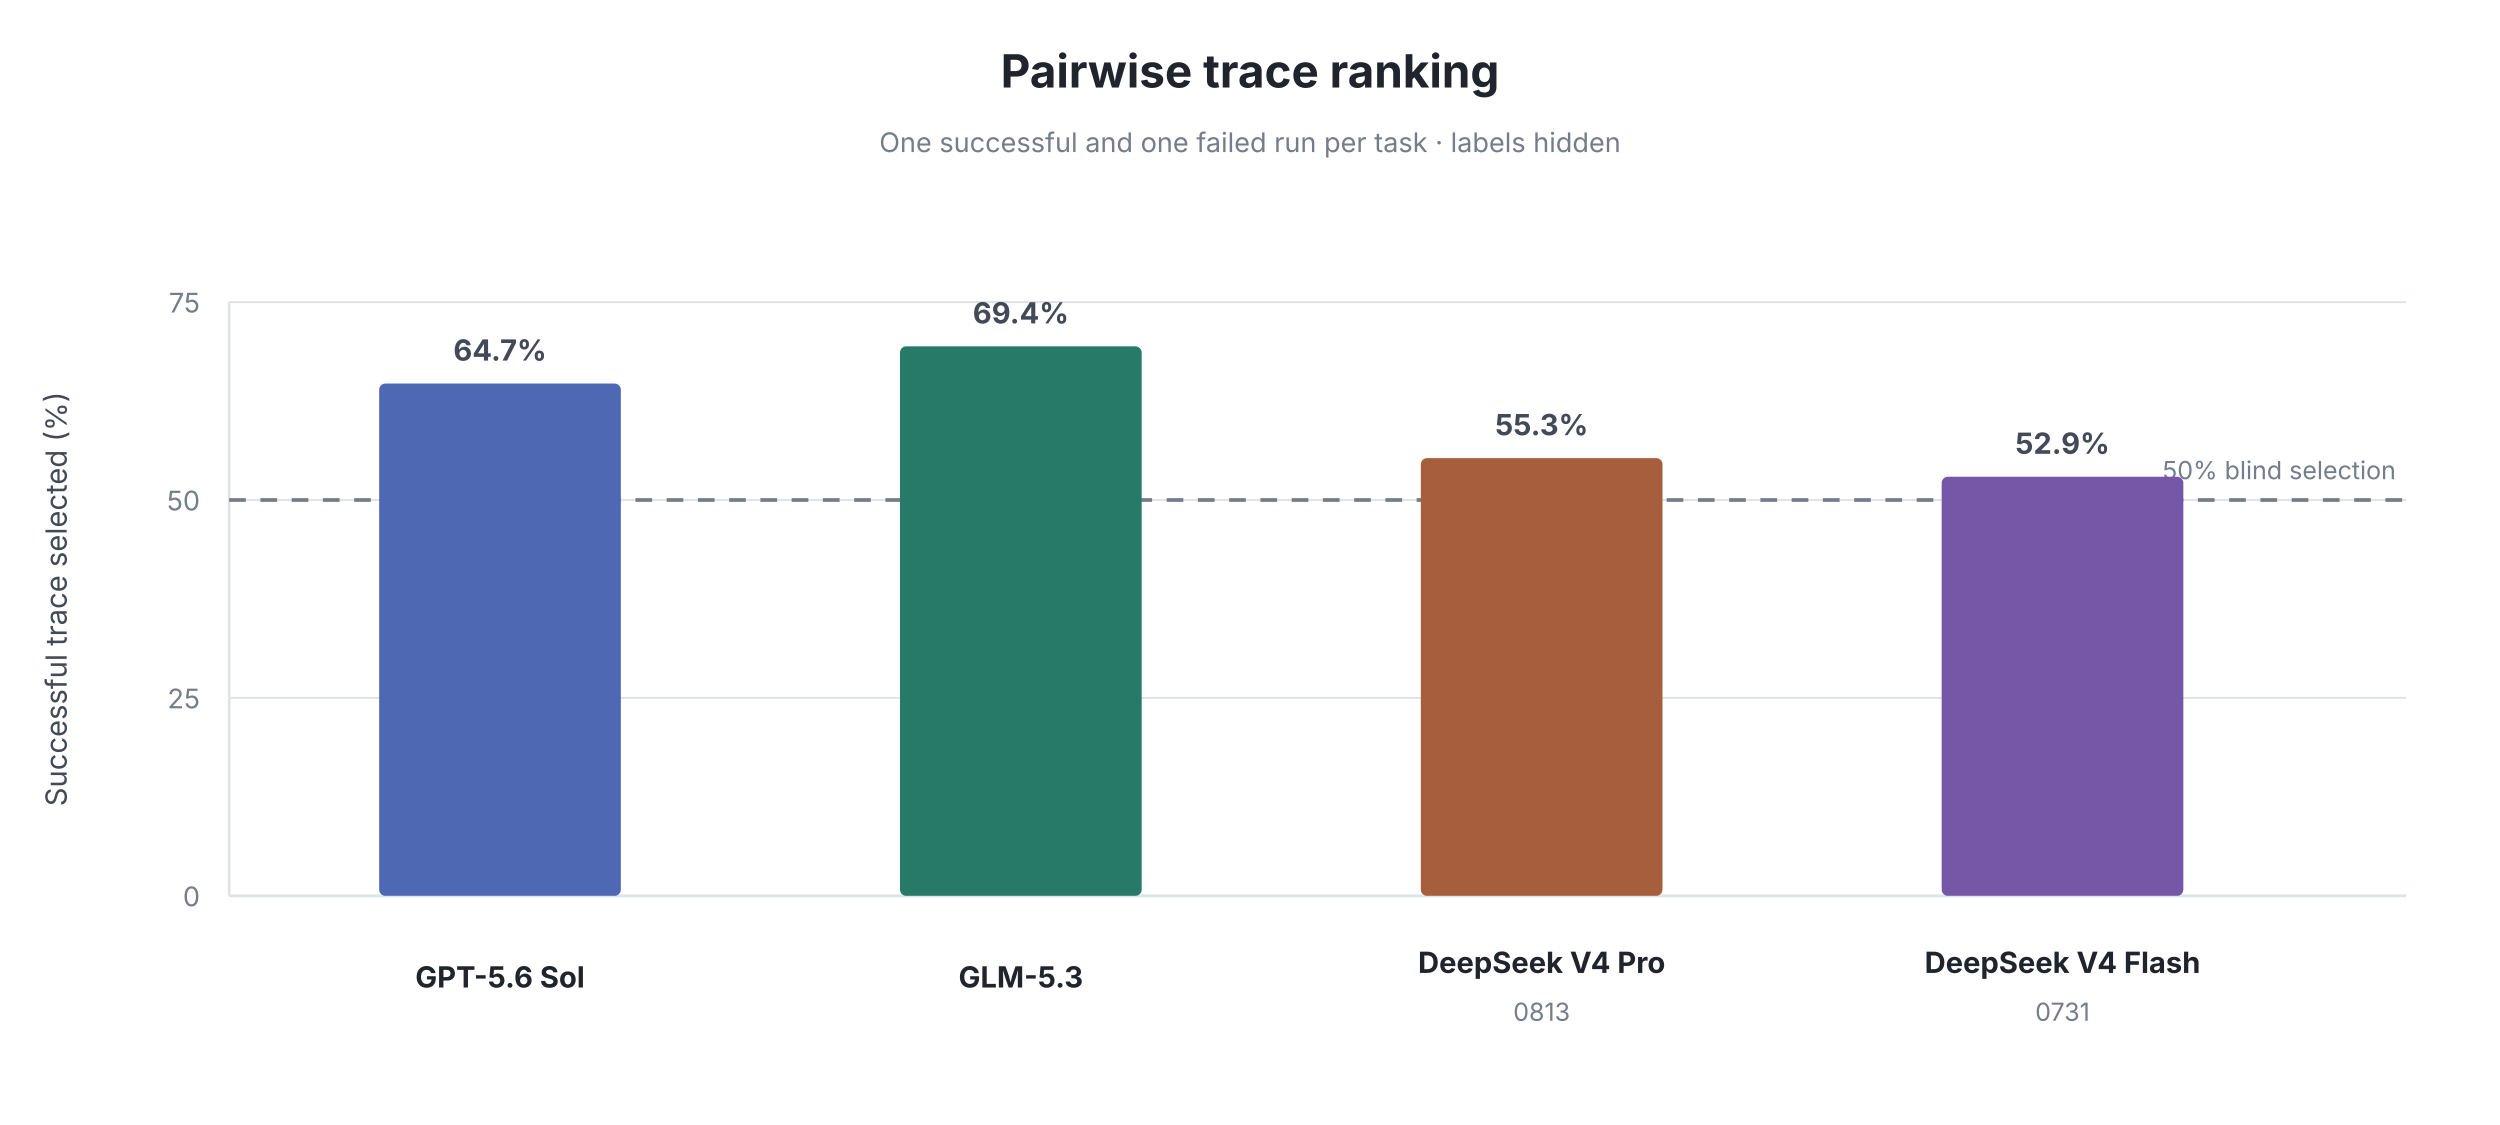
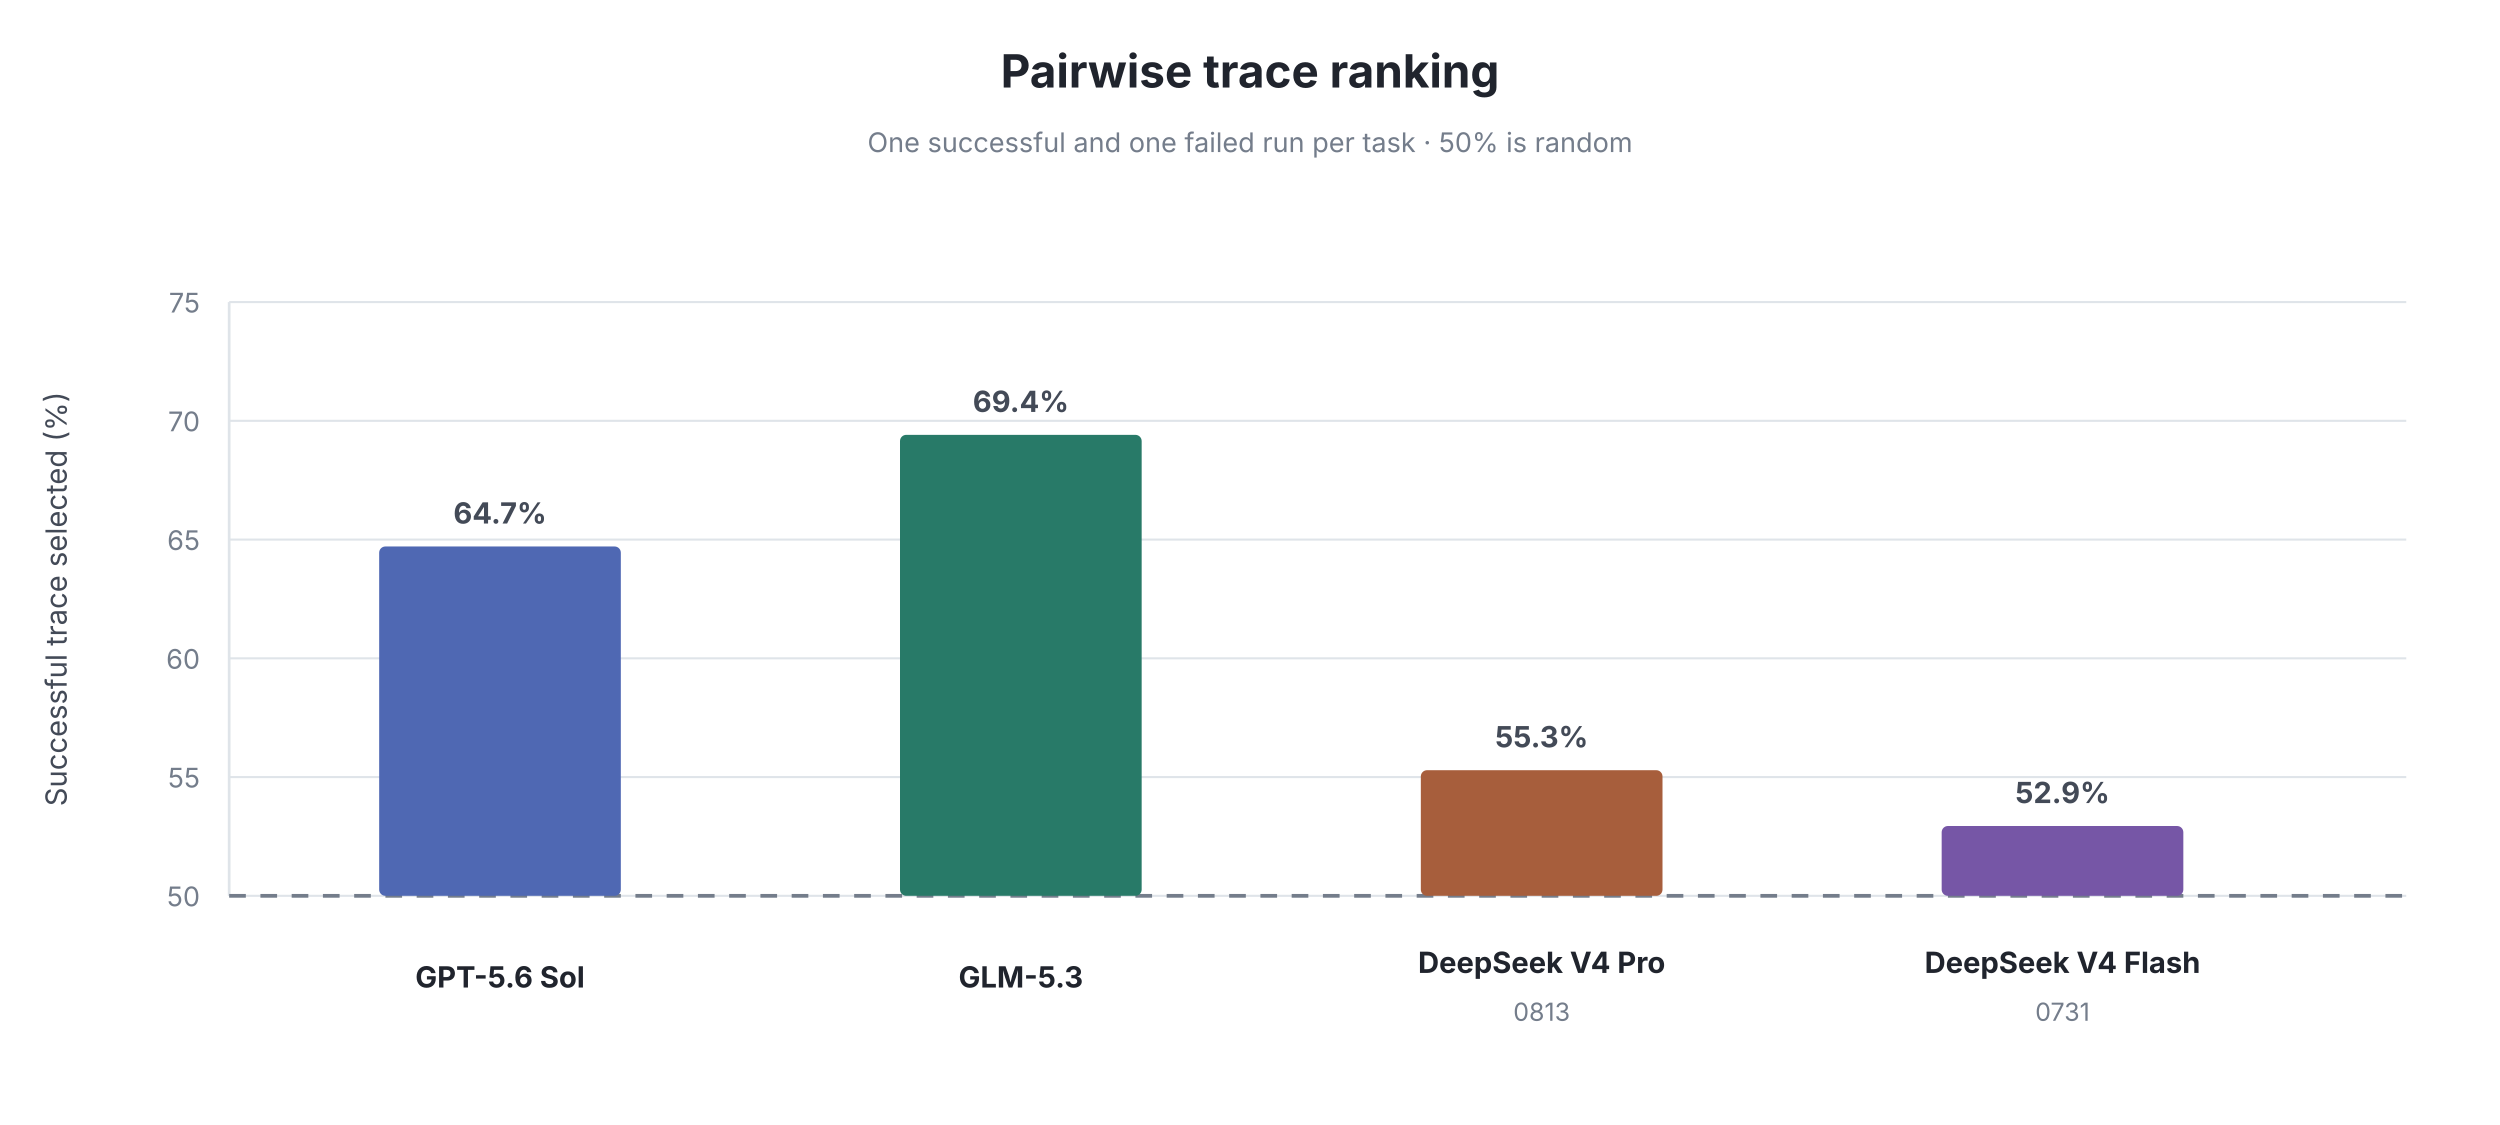
<svg xmlns="http://www.w3.org/2000/svg" width="1200" height="540" viewBox="0 0 1200 540" role="img">
  <rect x="0" y="0" width="1200" height="540" rx="0" fill="white" stroke="none" stroke-width="0" />
  <text x="600.0" y="42" text-anchor="middle" font-family="-apple-system, BlinkMacSystemFont, Segoe UI, sans-serif" font-size="22" font-weight="700" fill="#20242D">Pairwise trace ranking</text>
-   <text x="600.0" y="73" text-anchor="middle" font-family="-apple-system, BlinkMacSystemFont, Segoe UI, sans-serif" font-size="13" font-weight="400" fill="#747D8B">One successful and one failed run per task · labels hidden</text>
+   <text x="600.0" y="73" text-anchor="middle" font-family="-apple-system, BlinkMacSystemFont, Segoe UI, sans-serif" font-size="13" font-weight="400" fill="#747D8B">One successful and one failed run per task · 50% is random</text>
  <line x1="110" y1="430.0" x2="1155" y2="430.0" stroke="#DFE4E9" stroke-width="1" />
-   <text x="96" y="435.0" text-anchor="end" font-family="-apple-system, BlinkMacSystemFont, Segoe UI, sans-serif" font-size="13" font-weight="400" fill="#747D8B">0</text>
-   <line x1="110" y1="335.0" x2="1155" y2="335.0" stroke="#DFE4E9" stroke-width="1" />
-   <text x="96" y="340.0" text-anchor="end" font-family="-apple-system, BlinkMacSystemFont, Segoe UI, sans-serif" font-size="13" font-weight="400" fill="#747D8B">25</text>
-   <line x1="110" y1="240.0" x2="1155" y2="240.0" stroke="#DFE4E9" stroke-width="1" />
-   <text x="96" y="245.0" text-anchor="end" font-family="-apple-system, BlinkMacSystemFont, Segoe UI, sans-serif" font-size="13" font-weight="400" fill="#747D8B">50</text>
+   <text x="96" y="435.0" text-anchor="end" font-family="-apple-system, BlinkMacSystemFont, Segoe UI, sans-serif" font-size="13" font-weight="400" fill="#747D8B">50</text>
+   <line x1="110" y1="373.0" x2="1155" y2="373.0" stroke="#DFE4E9" stroke-width="1" />
+   <text x="96" y="378.0" text-anchor="end" font-family="-apple-system, BlinkMacSystemFont, Segoe UI, sans-serif" font-size="13" font-weight="400" fill="#747D8B">55</text>
+   <line x1="110" y1="316.0" x2="1155" y2="316.0" stroke="#DFE4E9" stroke-width="1" />
+   <text x="96" y="321.0" text-anchor="end" font-family="-apple-system, BlinkMacSystemFont, Segoe UI, sans-serif" font-size="13" font-weight="400" fill="#747D8B">60</text>
+   <line x1="110" y1="259.0" x2="1155" y2="259.0" stroke="#DFE4E9" stroke-width="1" />
+   <text x="96" y="264.0" text-anchor="end" font-family="-apple-system, BlinkMacSystemFont, Segoe UI, sans-serif" font-size="13" font-weight="400" fill="#747D8B">65</text>
+   <line x1="110" y1="202.0" x2="1155" y2="202.0" stroke="#DFE4E9" stroke-width="1" />
+   <text x="96" y="207.0" text-anchor="end" font-family="-apple-system, BlinkMacSystemFont, Segoe UI, sans-serif" font-size="13" font-weight="400" fill="#747D8B">70</text>
  <line x1="110" y1="145.0" x2="1155" y2="145.0" stroke="#DFE4E9" stroke-width="1" />
  <text x="96" y="150.0" text-anchor="end" font-family="-apple-system, BlinkMacSystemFont, Segoe UI, sans-serif" font-size="13" font-weight="400" fill="#747D8B">75</text>
  <line x1="110" y1="145" x2="110" y2="430" stroke="#DFE4E9" stroke-width="1.3" />
-   <line x1="110" y1="430" x2="1155" y2="430" stroke="#DFE4E9" stroke-width="1.3" />
  <text x="32" y="287.5" text-anchor="middle" font-family="-apple-system, BlinkMacSystemFont, Segoe UI, sans-serif" font-size="14" font-weight="400" fill="#434A57" transform="rotate(-90 32 287.5)">Successful trace selected (%)</text>
-   <line x1="110" y1="240.0" x2="1155" y2="240.0" stroke="#747D8B" stroke-width="1.8" stroke-dasharray="8 7" />
-   <text x="1150" y="230.0" text-anchor="end" font-family="-apple-system, BlinkMacSystemFont, Segoe UI, sans-serif" font-size="12" font-weight="400" fill="#747D8B">50% blind selection</text>
-   <rect x="182.0" y="184.102" width="116" height="245.898" rx="3" fill="#4F68B3" stroke="none" stroke-width="0" />
-   <text x="240" y="173.102" text-anchor="middle" font-family="-apple-system, BlinkMacSystemFont, Segoe UI, sans-serif" font-size="14" font-weight="700" fill="#434A57">64.7%</text>
+   <line x1="110" y1="430.0" x2="1155" y2="430.0" stroke="#747D8B" stroke-width="1.8" stroke-dasharray="8 7" />
+   <rect x="182.0" y="262.306" width="116" height="167.694" rx="3" fill="#4F68B3" stroke="none" stroke-width="0" />
+   <text x="240" y="251.306" text-anchor="middle" font-family="-apple-system, BlinkMacSystemFont, Segoe UI, sans-serif" font-size="14" font-weight="700" fill="#434A57">64.7%</text>
  <text x="240" y="474" text-anchor="middle" font-family="-apple-system, BlinkMacSystemFont, Segoe UI, sans-serif" font-size="14" font-weight="650" fill="#20242D">GPT-5.6 Sol</text>
-   <rect x="432.0" y="166.242" width="116" height="263.758" rx="3" fill="#287A68" stroke="none" stroke-width="0" />
-   <text x="490" y="155.242" text-anchor="middle" font-family="-apple-system, BlinkMacSystemFont, Segoe UI, sans-serif" font-size="14" font-weight="700" fill="#434A57">69.4%</text>
+   <rect x="432.0" y="208.726" width="116" height="221.274" rx="3" fill="#287A68" stroke="none" stroke-width="0" />
+   <text x="490" y="197.726" text-anchor="middle" font-family="-apple-system, BlinkMacSystemFont, Segoe UI, sans-serif" font-size="14" font-weight="700" fill="#434A57">69.4%</text>
  <text x="490" y="474" text-anchor="middle" font-family="-apple-system, BlinkMacSystemFont, Segoe UI, sans-serif" font-size="14" font-weight="650" fill="#20242D">GLM-5.3</text>
-   <rect x="682.0" y="219.898" width="116" height="210.102" rx="3" fill="#A75E3C" stroke="none" stroke-width="0" />
-   <text x="740" y="208.898" text-anchor="middle" font-family="-apple-system, BlinkMacSystemFont, Segoe UI, sans-serif" font-size="14" font-weight="700" fill="#434A57">55.3%</text>
+   <rect x="682.0" y="369.694" width="116" height="60.306" rx="3" fill="#A75E3C" stroke="none" stroke-width="0" />
+   <text x="740" y="358.694" text-anchor="middle" font-family="-apple-system, BlinkMacSystemFont, Segoe UI, sans-serif" font-size="14" font-weight="700" fill="#434A57">55.3%</text>
  <text x="740" y="467" text-anchor="middle" font-family="-apple-system, BlinkMacSystemFont, Segoe UI, sans-serif" font-size="14" font-weight="650" fill="#20242D">DeepSeek V4 Pro</text>
  <text x="740" y="490" text-anchor="middle" font-family="-apple-system, BlinkMacSystemFont, Segoe UI, sans-serif" font-size="12" font-weight="400" fill="#747D8B">0813</text>
-   <rect x="932.0" y="228.828" width="116" height="201.172" rx="3" fill="#7656A6" stroke="none" stroke-width="0" />
-   <text x="990" y="217.828" text-anchor="middle" font-family="-apple-system, BlinkMacSystemFont, Segoe UI, sans-serif" font-size="14" font-weight="700" fill="#434A57">52.9%</text>
+   <rect x="932.0" y="396.484" width="116" height="33.516" rx="3" fill="#7656A6" stroke="none" stroke-width="0" />
+   <text x="990" y="385.484" text-anchor="middle" font-family="-apple-system, BlinkMacSystemFont, Segoe UI, sans-serif" font-size="14" font-weight="700" fill="#434A57">52.9%</text>
  <text x="990" y="467" text-anchor="middle" font-family="-apple-system, BlinkMacSystemFont, Segoe UI, sans-serif" font-size="14" font-weight="650" fill="#20242D">DeepSeek V4 Flash</text>
  <text x="990" y="490" text-anchor="middle" font-family="-apple-system, BlinkMacSystemFont, Segoe UI, sans-serif" font-size="12" font-weight="400" fill="#747D8B">0731</text>
</svg>
